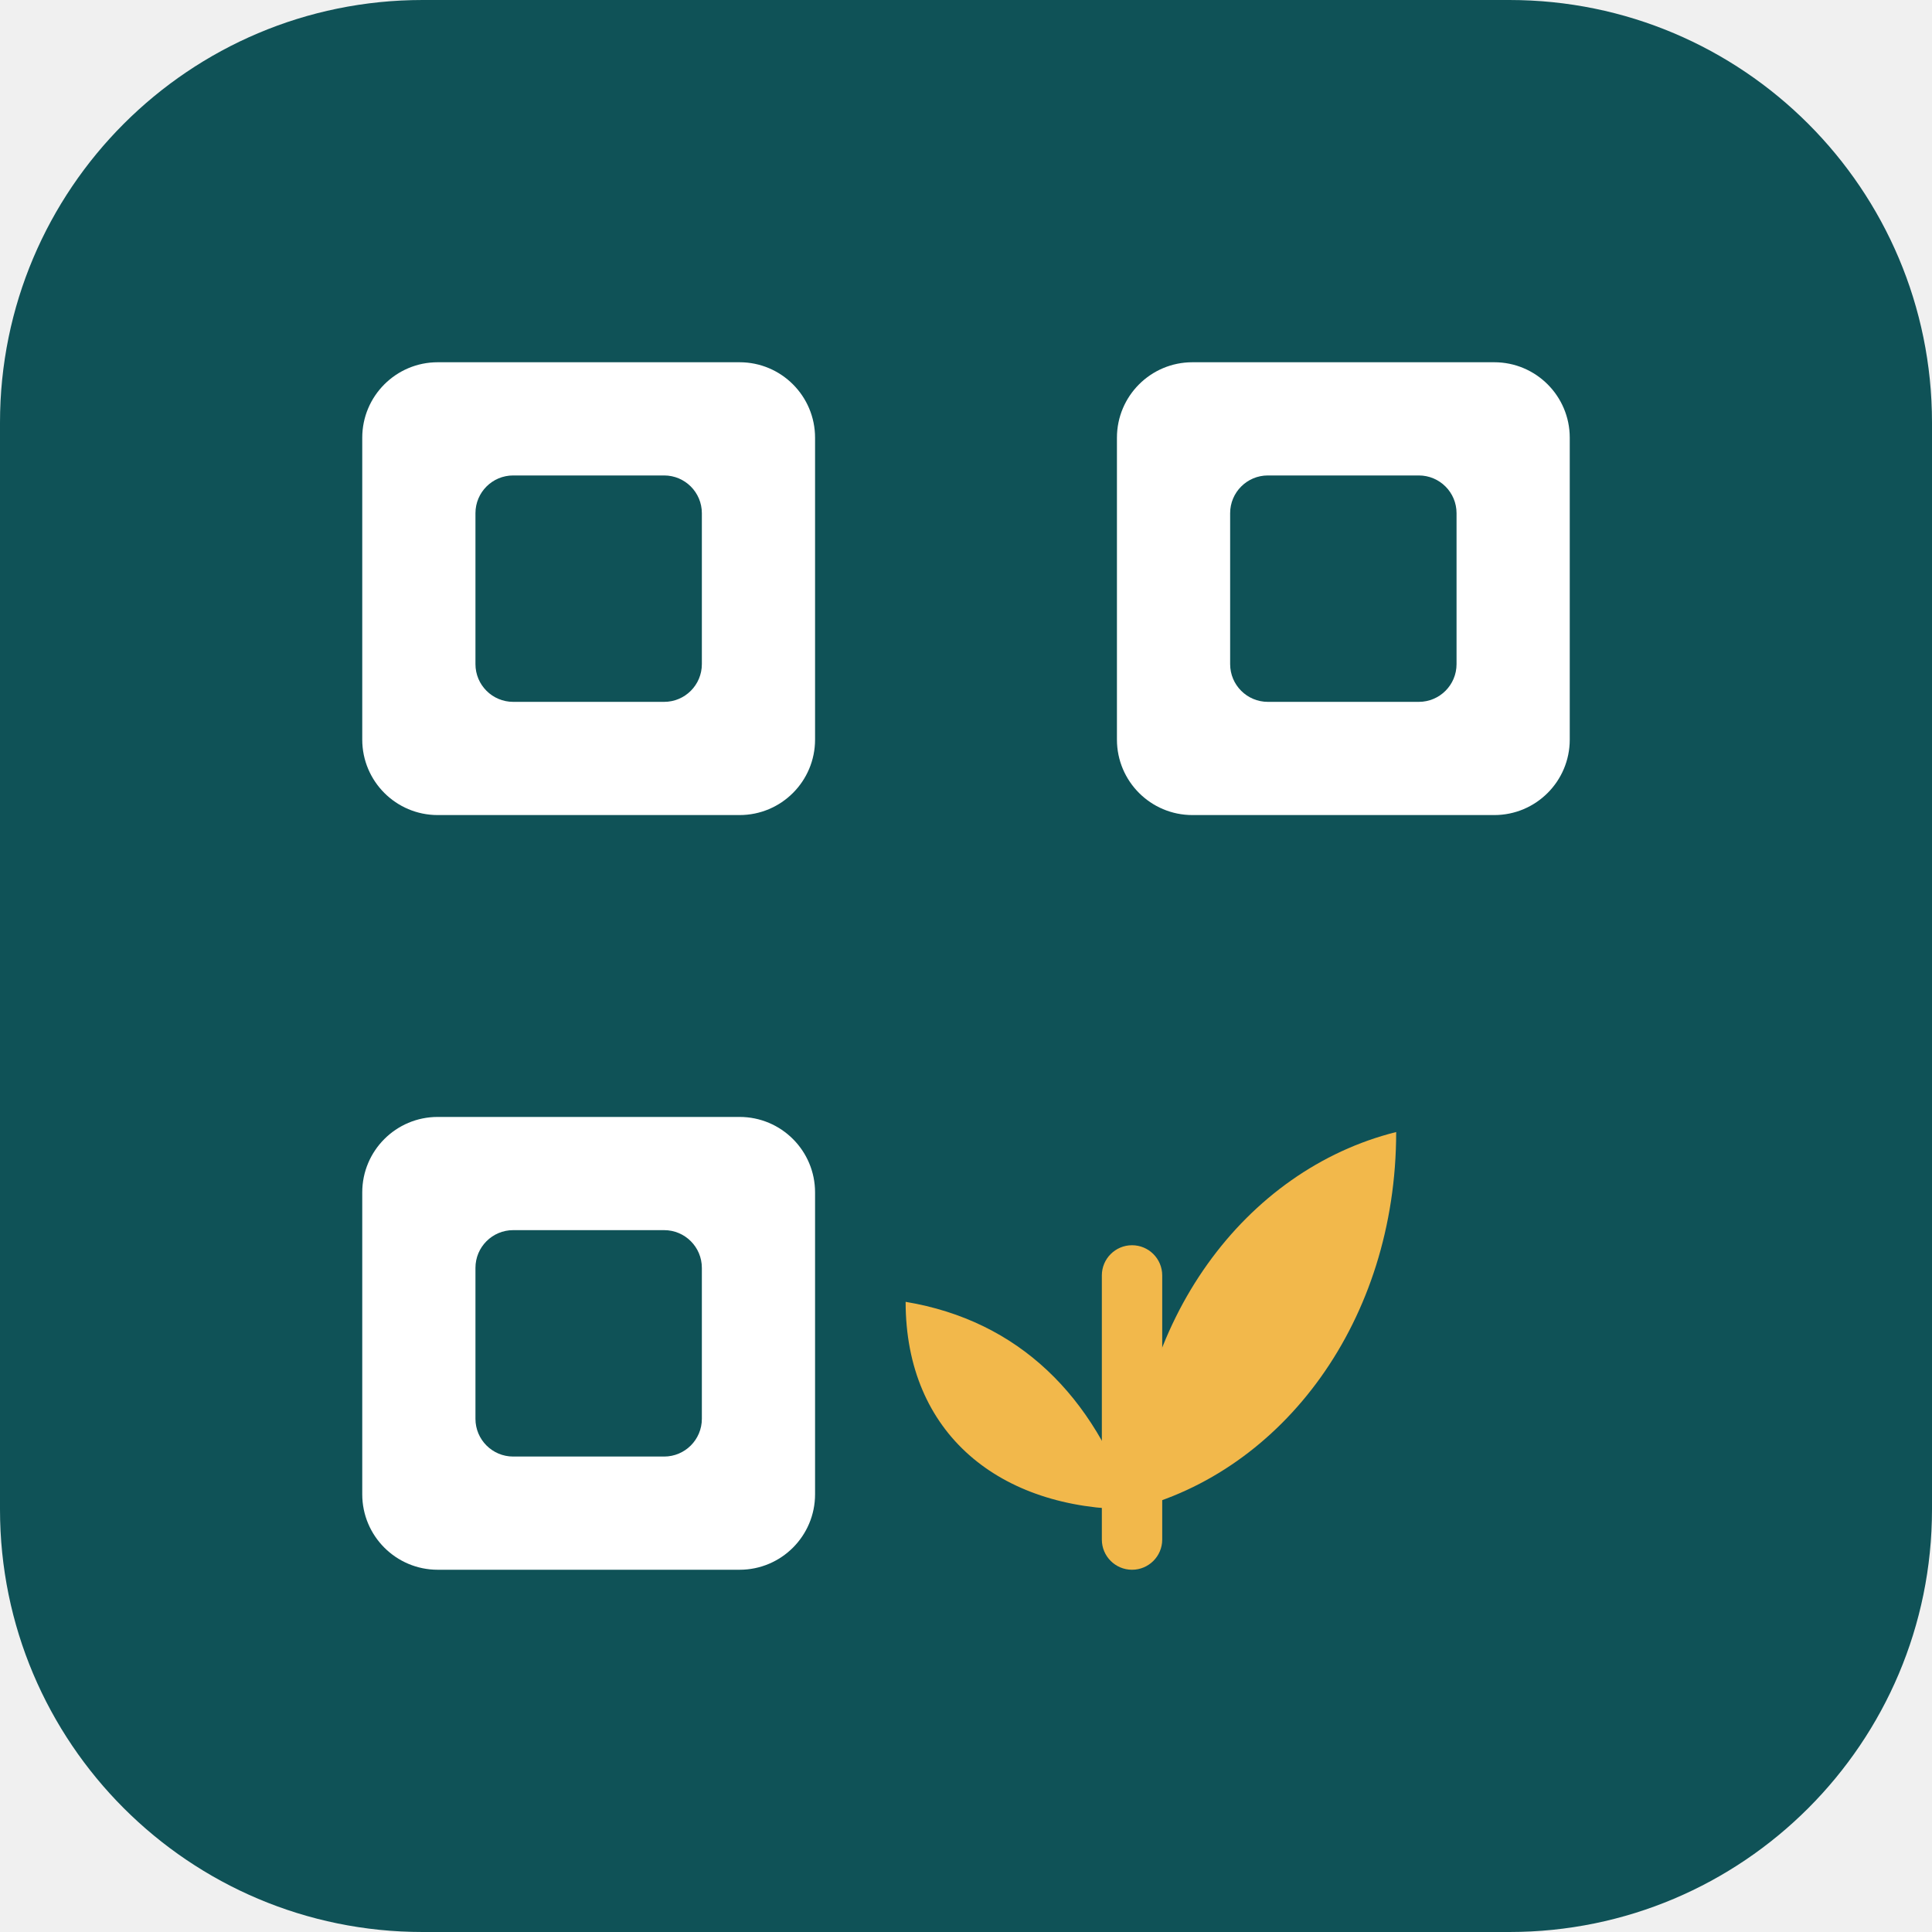
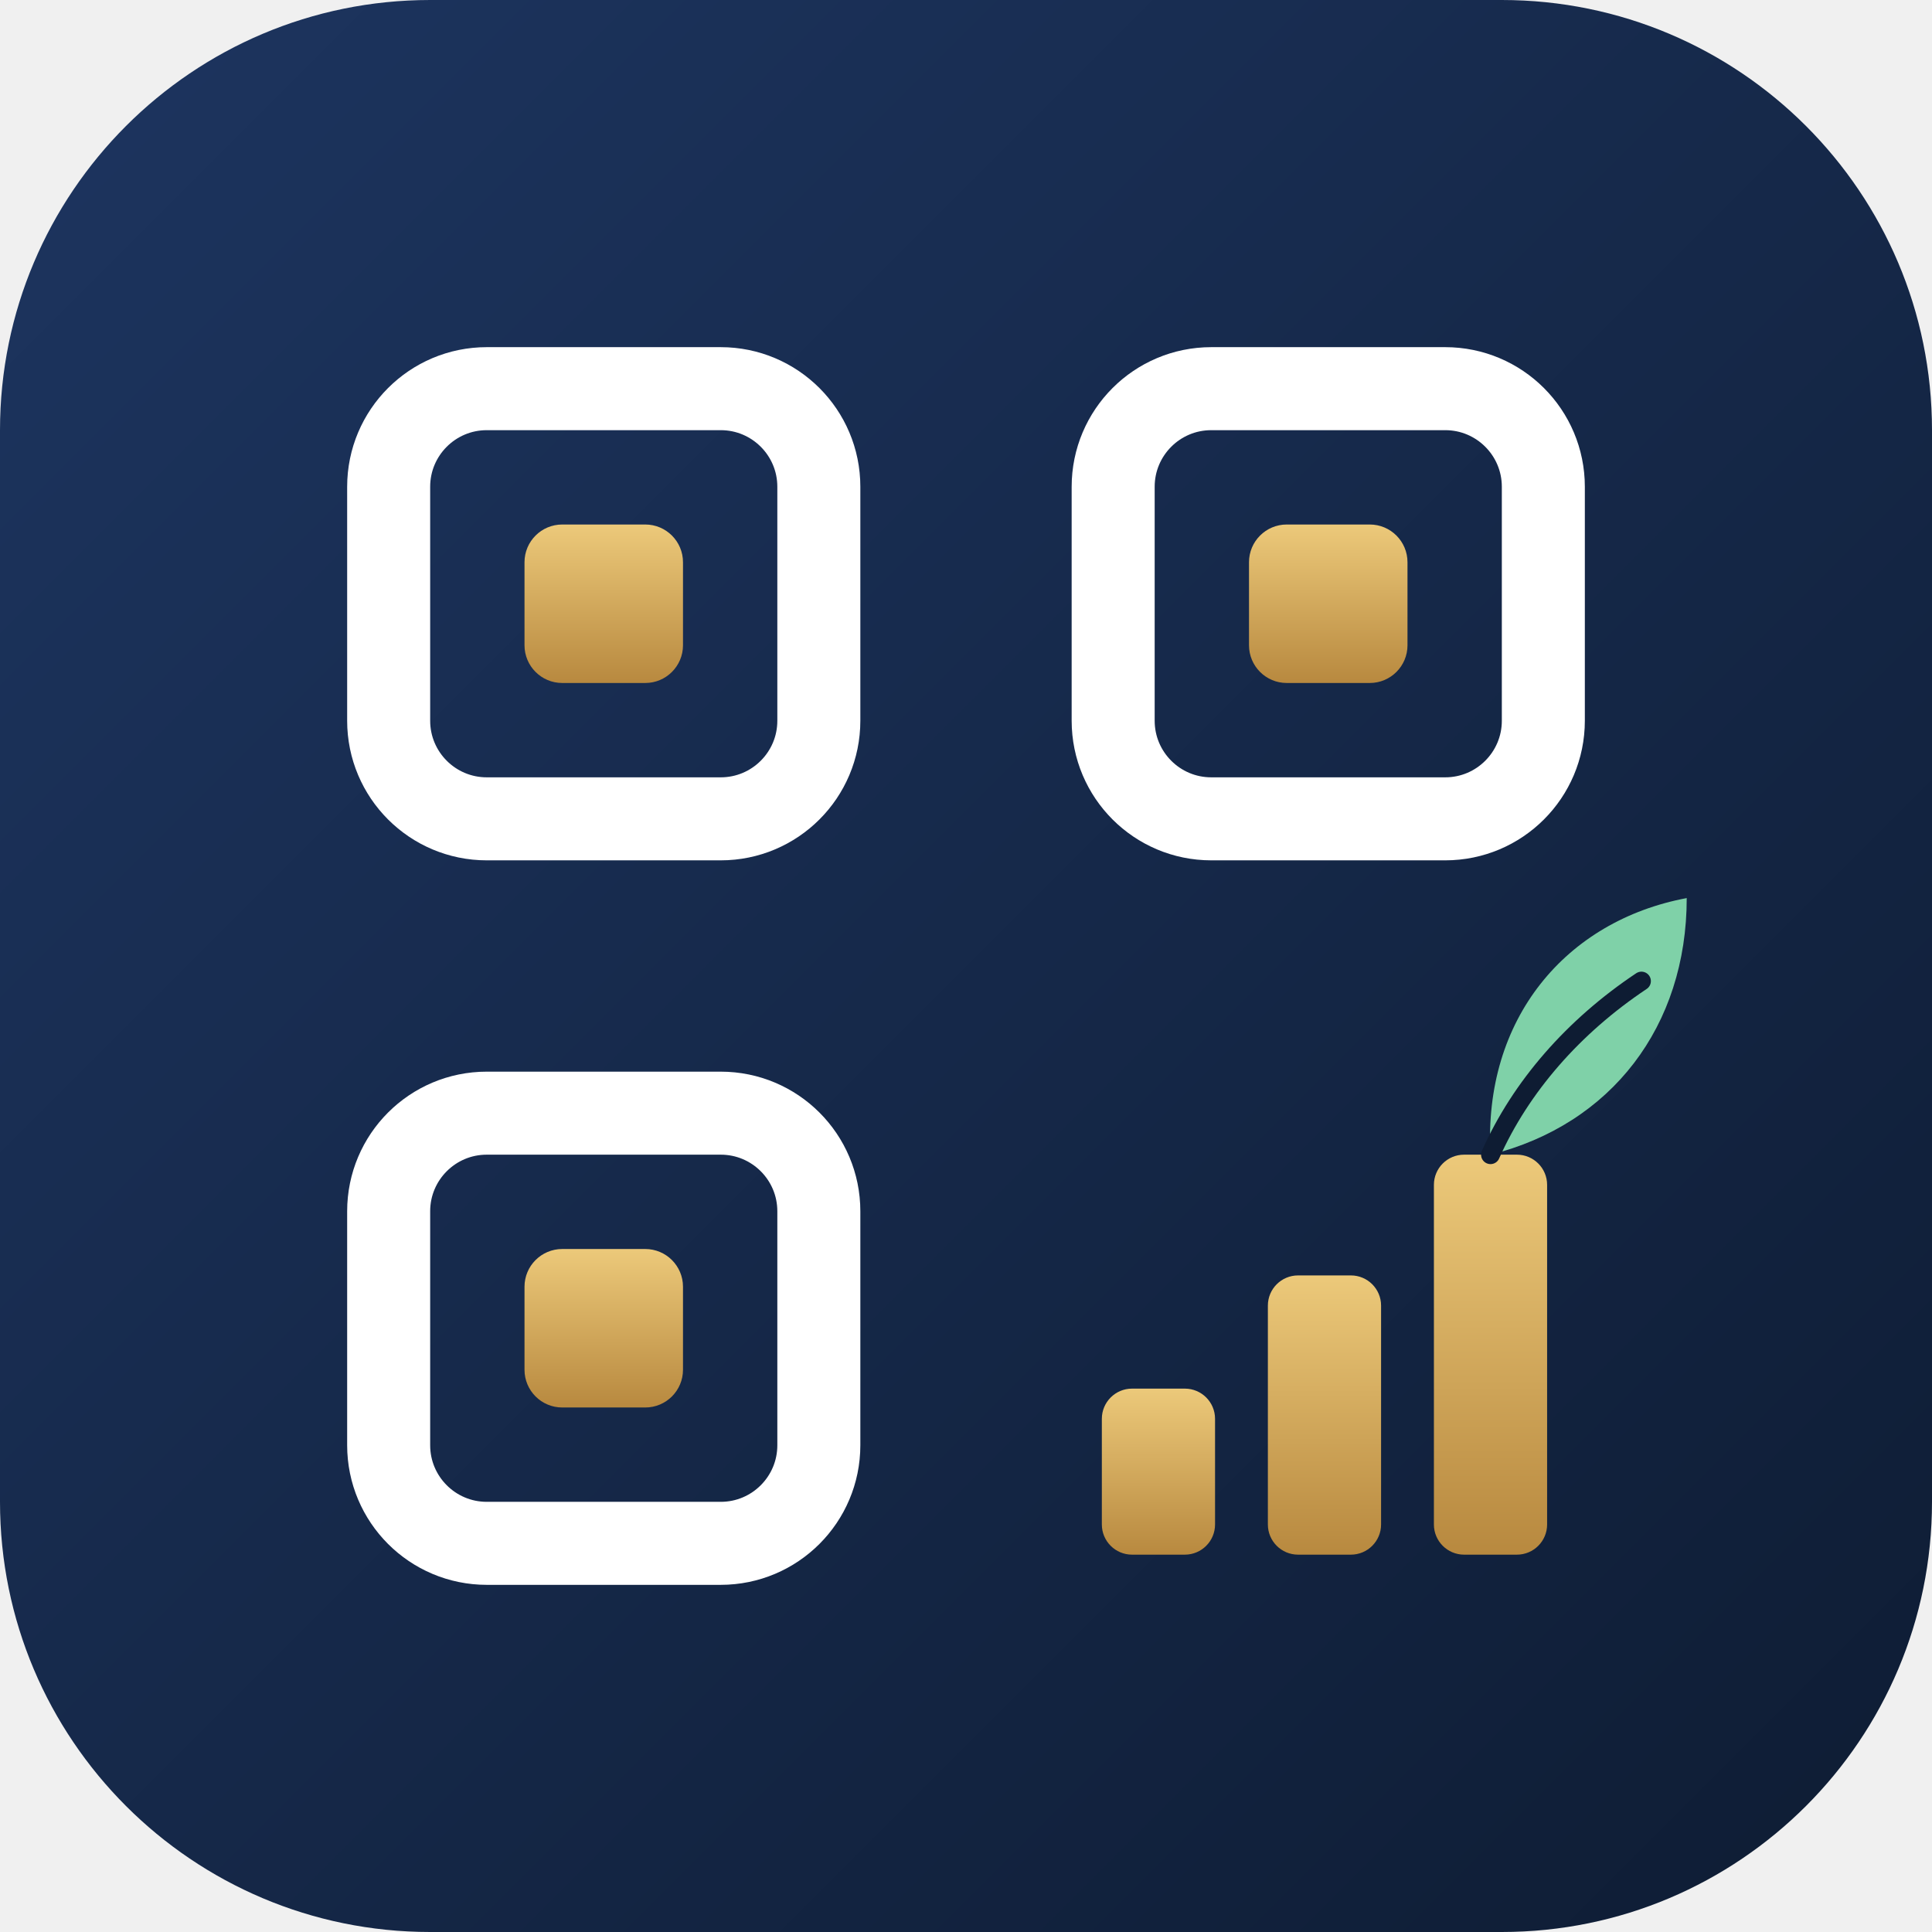
<svg xmlns="http://www.w3.org/2000/svg" viewBox="0 0 512 512">
-   <rect width="512" height="512" rx="112" fill="#0f5257" />
-   <g fill="#fff">
-     <rect x="96" y="96" width="120" height="120" rx="20" />
-     <rect x="296" y="96" width="120" height="120" rx="20" />
-     <rect x="96" y="296" width="120" height="120" rx="20" />
+   <defs>
+     <linearGradient id="bg" x1="0" y1="0" x2="1" y2="1">
+       <stop offset="0" stop-color="#1d3560" />
+       <stop offset="1" stop-color="#0e1c33" />
+     </linearGradient>
+     <linearGradient id="gold" x1="0" y1="1" x2="0" y2="0">
+       <stop offset="0" stop-color="#b8893f" />
+       <stop offset="1" stop-color="#ecc97a" />
+     </linearGradient>
+   </defs>
+   <rect width="512" height="512" rx="114" fill="url(#bg)" />
+   <g fill="none" stroke="#fff" stroke-width="22">
+     <rect x="103" y="103" width="114" height="114" rx="26" />
+     <rect x="295" y="103" width="114" height="114" rx="26" />
+     <rect x="103" y="295" width="114" height="114" rx="26" />
  </g>
-   <g fill="#0f5257">
-     <rect x="126" y="126" width="60" height="60" rx="10" />
-     <rect x="326" y="126" width="60" height="60" rx="10" />
-     <rect x="126" y="326" width="60" height="60" rx="10" />
+   <g fill="url(#gold)">
+     <rect x="139" y="139" width="42" height="42" rx="10" />
+     <rect x="331" y="139" width="42" height="42" rx="10" />
+     <rect x="139" y="331" width="42" height="42" rx="10" />
  </g>
-   <path d="M300 400c40-10 70-50 70-100-40 10-70 50-70 100zm0 0c-10-30-30-50-60-55 0 35 25 55 60 55z" fill="#f2b84b" />
-   <rect x="292" y="330" width="16" height="86" rx="8" fill="#f2b84b" />
+   <g fill="url(#gold)">
+     <rect x="292" y="368" width="30" height="44" rx="8" />
+     <rect x="336" y="338" width="30" height="74" rx="8" />
+     <rect x="380" y="306" width="30" height="106" rx="8" />
+   </g>
+   <path d="M395 306c-2-36 20-62 52-68 0 34-20 60-52 68z" fill="#7fd1a8" />
+   <path d="M395 306c8-18 22-34 40-46" stroke="#0e1c33" stroke-width="5" fill="none" stroke-linecap="round" />
</svg>
